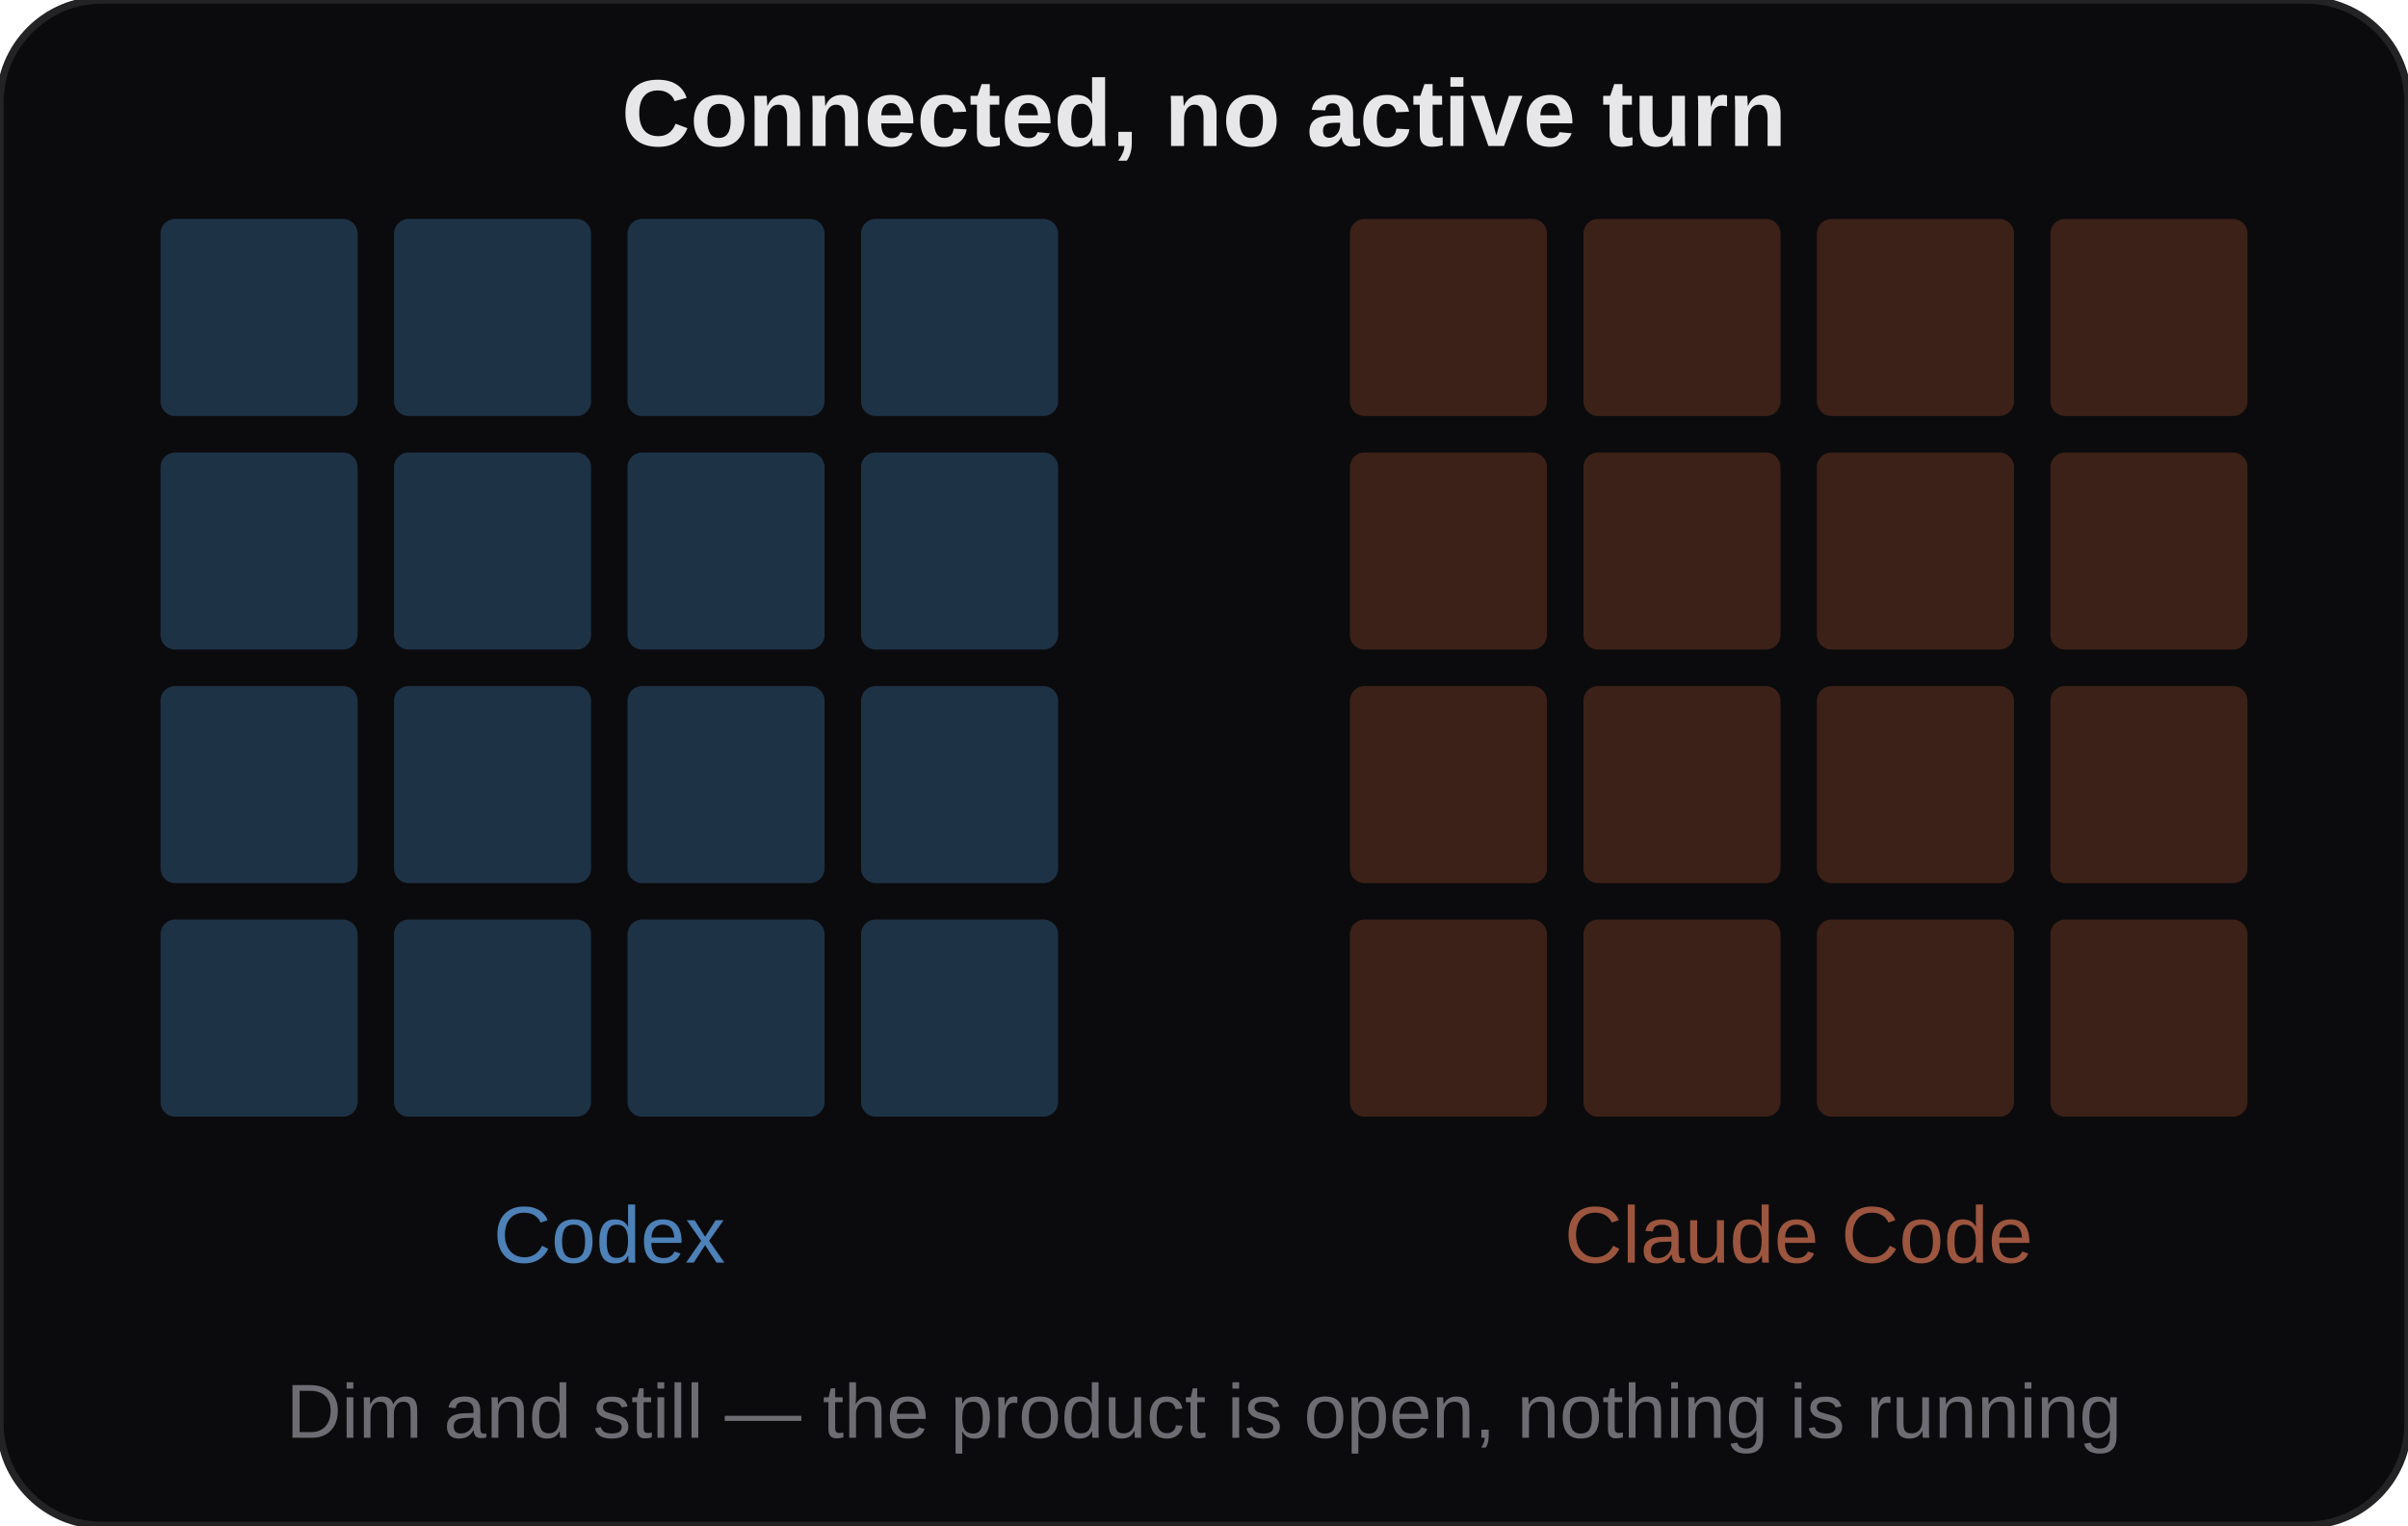
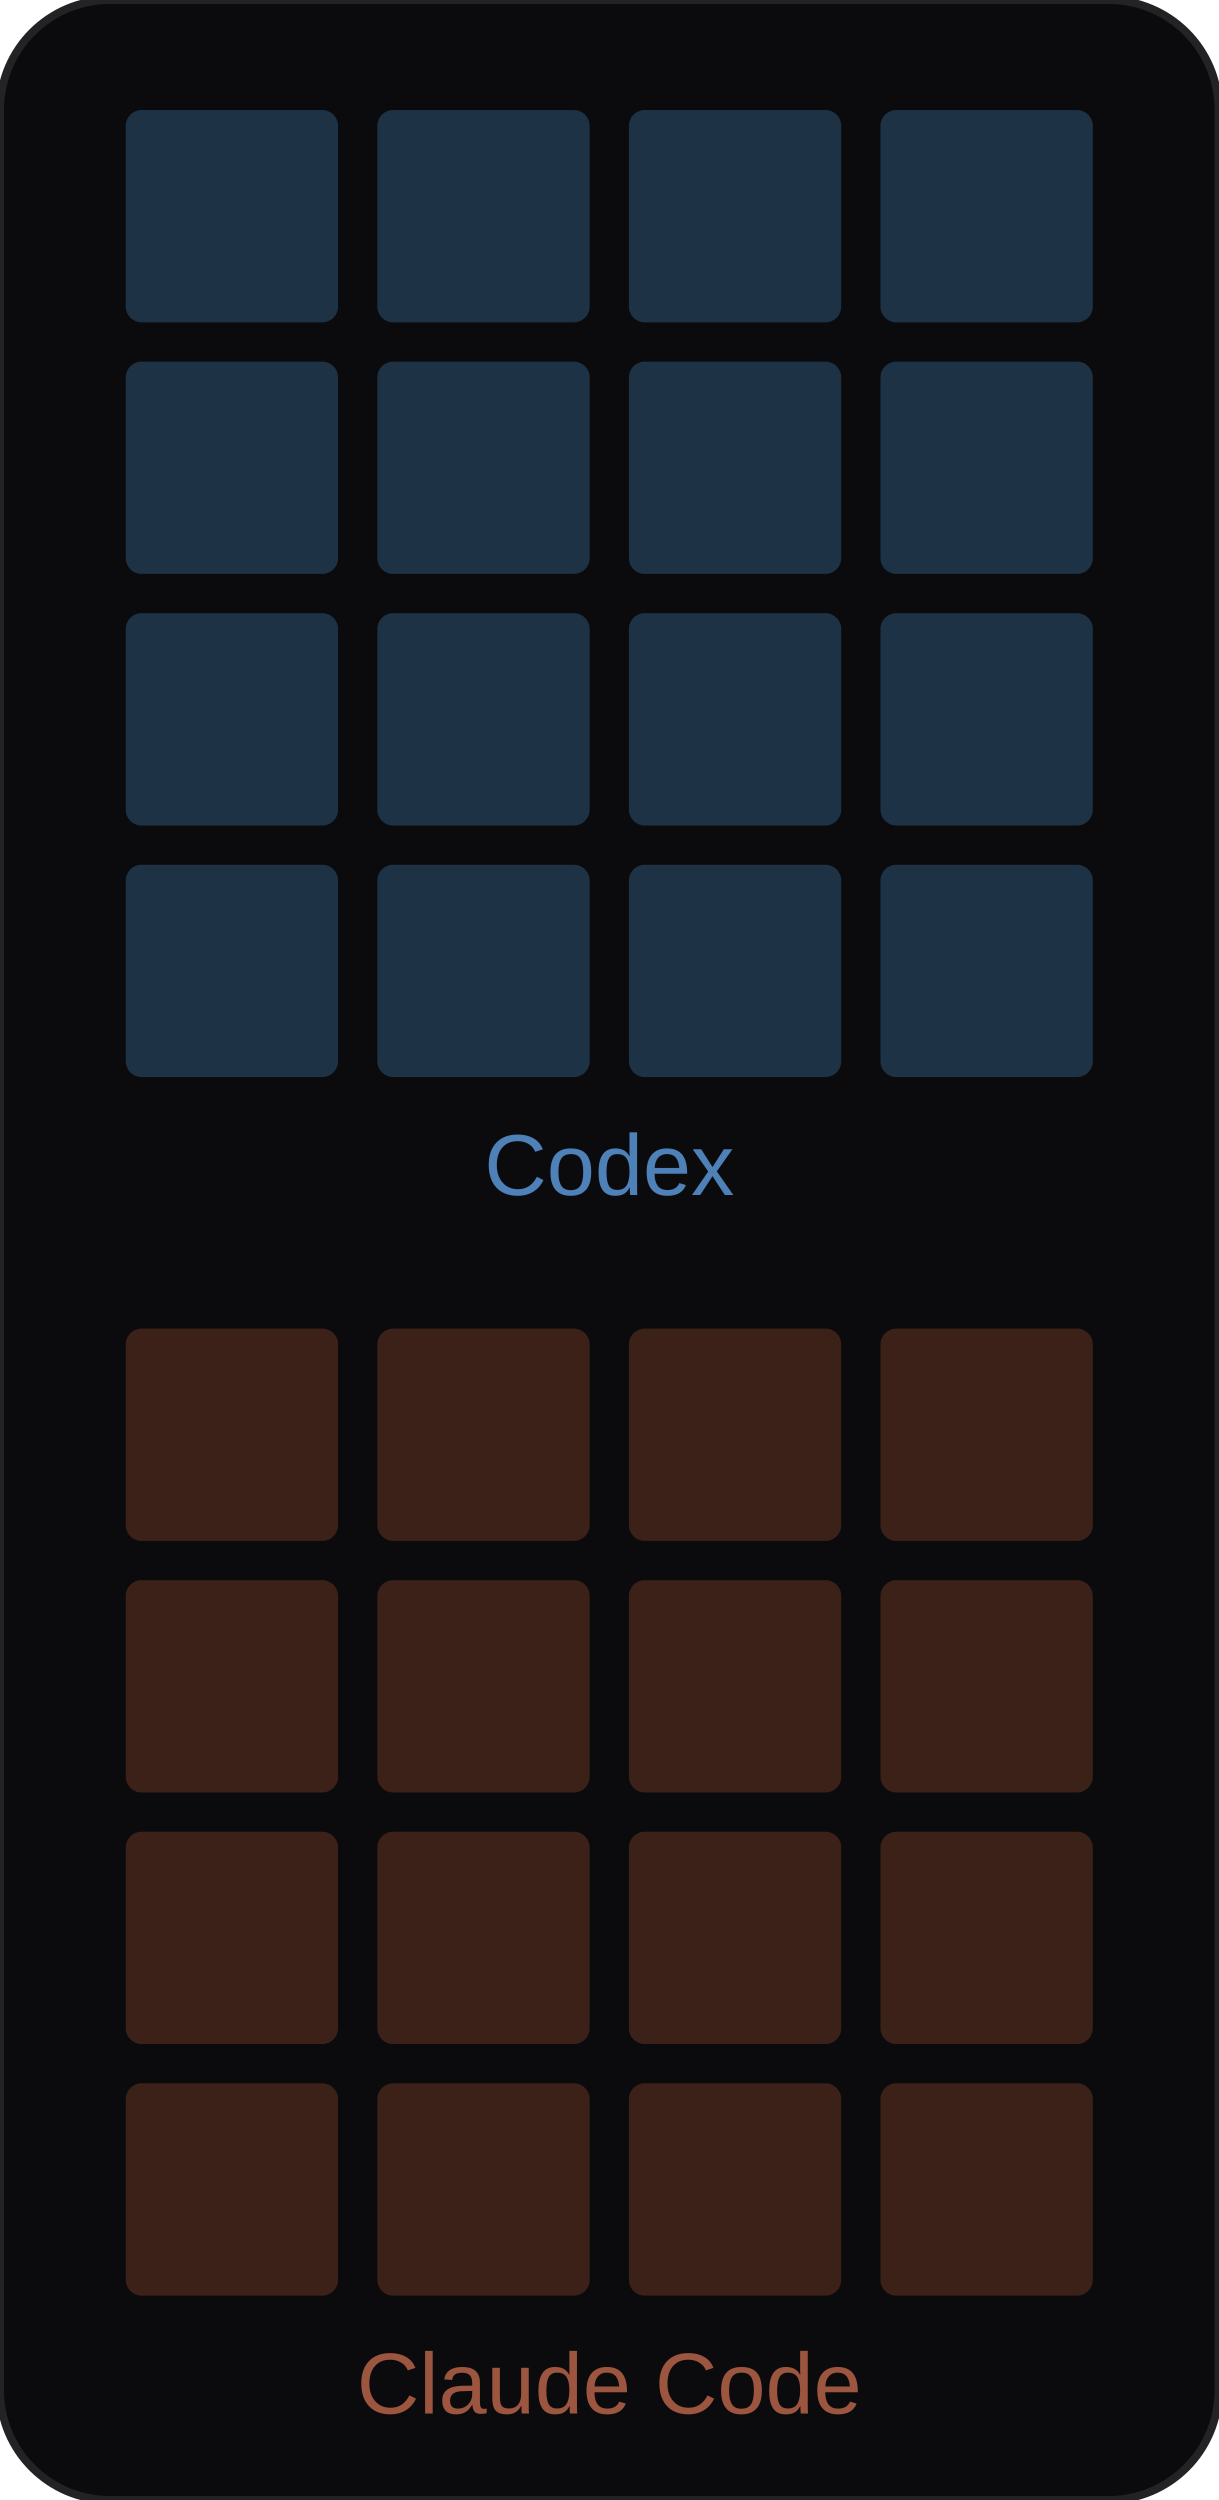
- <svg xmlns="http://www.w3.org/2000/svg" viewBox="0 0 330 209" width="330" height="209" role="img" aria-label="Connected, no active turn: Codex and Claude Code status matrix">
-   <rect x="0" y="0" width="330" height="209" rx="14" ry="14" fill="#0B0B0D" stroke="#232326" stroke-width="1" />
-   <text x="165.0" y="20" text-anchor="middle" font-family="-apple-system, 'SF Pro Text', 'Helvetica Neue', Arial, sans-serif" font-size="13" font-weight="600" fill="#E7E7EA">Connected, no active turn</text>
-   <g transform="translate(22,30)">
+ <svg xmlns="http://www.w3.org/2000/svg" viewBox="0 0 155 318" width="155" height="318" role="img" aria-label="Connected, no active turn: Codex and Claude Code status matrix">
+   <rect x="0" y="0" width="155" height="318" rx="14" ry="14" fill="#0B0B0D" stroke="#232326" stroke-width="1" />
+   <g transform="translate(16,14)">
    <rect x="0" y="0" width="27" height="27" rx="2" ry="2" fill="#101B26" />
    <rect x="0" y="0" width="27" height="27" rx="2" ry="2" fill="#6CB4FF" opacity="0.150" />
    <rect x="32" y="0" width="27" height="27" rx="2" ry="2" fill="#101B26" />
    <rect x="32" y="0" width="27" height="27" rx="2" ry="2" fill="#6CB4FF" opacity="0.150" />
    <rect x="64" y="0" width="27" height="27" rx="2" ry="2" fill="#101B26" />
    <rect x="64" y="0" width="27" height="27" rx="2" ry="2" fill="#6CB4FF" opacity="0.150" />
    <rect x="96" y="0" width="27" height="27" rx="2" ry="2" fill="#101B26" />
    <rect x="96" y="0" width="27" height="27" rx="2" ry="2" fill="#6CB4FF" opacity="0.150" />
    <rect x="0" y="32" width="27" height="27" rx="2" ry="2" fill="#101B26" />
    <rect x="0" y="32" width="27" height="27" rx="2" ry="2" fill="#6CB4FF" opacity="0.150" />
    <rect x="32" y="32" width="27" height="27" rx="2" ry="2" fill="#101B26" />
    <rect x="32" y="32" width="27" height="27" rx="2" ry="2" fill="#6CB4FF" opacity="0.150" />
    <rect x="64" y="32" width="27" height="27" rx="2" ry="2" fill="#101B26" />
    <rect x="64" y="32" width="27" height="27" rx="2" ry="2" fill="#6CB4FF" opacity="0.150" />
    <rect x="96" y="32" width="27" height="27" rx="2" ry="2" fill="#101B26" />
    <rect x="96" y="32" width="27" height="27" rx="2" ry="2" fill="#6CB4FF" opacity="0.150" />
    <rect x="0" y="64" width="27" height="27" rx="2" ry="2" fill="#101B26" />
    <rect x="0" y="64" width="27" height="27" rx="2" ry="2" fill="#6CB4FF" opacity="0.150" />
    <rect x="32" y="64" width="27" height="27" rx="2" ry="2" fill="#101B26" />
    <rect x="32" y="64" width="27" height="27" rx="2" ry="2" fill="#6CB4FF" opacity="0.150" />
    <rect x="64" y="64" width="27" height="27" rx="2" ry="2" fill="#101B26" />
    <rect x="64" y="64" width="27" height="27" rx="2" ry="2" fill="#6CB4FF" opacity="0.150" />
    <rect x="96" y="64" width="27" height="27" rx="2" ry="2" fill="#101B26" />
    <rect x="96" y="64" width="27" height="27" rx="2" ry="2" fill="#6CB4FF" opacity="0.150" />
    <rect x="0" y="96" width="27" height="27" rx="2" ry="2" fill="#101B26" />
    <rect x="0" y="96" width="27" height="27" rx="2" ry="2" fill="#6CB4FF" opacity="0.150" />
    <rect x="32" y="96" width="27" height="27" rx="2" ry="2" fill="#101B26" />
    <rect x="32" y="96" width="27" height="27" rx="2" ry="2" fill="#6CB4FF" opacity="0.150" />
    <rect x="64" y="96" width="27" height="27" rx="2" ry="2" fill="#101B26" />
    <rect x="64" y="96" width="27" height="27" rx="2" ry="2" fill="#6CB4FF" opacity="0.150" />
    <rect x="96" y="96" width="27" height="27" rx="2" ry="2" fill="#101B26" />
    <rect x="96" y="96" width="27" height="27" rx="2" ry="2" fill="#6CB4FF" opacity="0.150" />
  </g>
-   <g transform="translate(185,30)">
+   <text x="77.5" y="152" text-anchor="middle" font-family="-apple-system, 'SF Pro Text', 'Helvetica Neue', Arial, sans-serif" font-size="11" fill="#4D81B7">Codex</text>
+   <g transform="translate(16,169)">
    <rect x="0" y="0" width="27" height="27" rx="2" ry="2" fill="#21120D" />
    <rect x="0" y="0" width="27" height="27" rx="2" ry="2" fill="#D97757" opacity="0.150" />
    <rect x="32" y="0" width="27" height="27" rx="2" ry="2" fill="#21120D" />
    <rect x="32" y="0" width="27" height="27" rx="2" ry="2" fill="#D97757" opacity="0.150" />
    <rect x="64" y="0" width="27" height="27" rx="2" ry="2" fill="#21120D" />
    <rect x="64" y="0" width="27" height="27" rx="2" ry="2" fill="#D97757" opacity="0.150" />
    <rect x="96" y="0" width="27" height="27" rx="2" ry="2" fill="#21120D" />
    <rect x="96" y="0" width="27" height="27" rx="2" ry="2" fill="#D97757" opacity="0.150" />
    <rect x="0" y="32" width="27" height="27" rx="2" ry="2" fill="#21120D" />
    <rect x="0" y="32" width="27" height="27" rx="2" ry="2" fill="#D97757" opacity="0.150" />
    <rect x="32" y="32" width="27" height="27" rx="2" ry="2" fill="#21120D" />
    <rect x="32" y="32" width="27" height="27" rx="2" ry="2" fill="#D97757" opacity="0.150" />
    <rect x="64" y="32" width="27" height="27" rx="2" ry="2" fill="#21120D" />
    <rect x="64" y="32" width="27" height="27" rx="2" ry="2" fill="#D97757" opacity="0.150" />
    <rect x="96" y="32" width="27" height="27" rx="2" ry="2" fill="#21120D" />
    <rect x="96" y="32" width="27" height="27" rx="2" ry="2" fill="#D97757" opacity="0.150" />
    <rect x="0" y="64" width="27" height="27" rx="2" ry="2" fill="#21120D" />
    <rect x="0" y="64" width="27" height="27" rx="2" ry="2" fill="#D97757" opacity="0.150" />
    <rect x="32" y="64" width="27" height="27" rx="2" ry="2" fill="#21120D" />
    <rect x="32" y="64" width="27" height="27" rx="2" ry="2" fill="#D97757" opacity="0.150" />
    <rect x="64" y="64" width="27" height="27" rx="2" ry="2" fill="#21120D" />
    <rect x="64" y="64" width="27" height="27" rx="2" ry="2" fill="#D97757" opacity="0.150" />
    <rect x="96" y="64" width="27" height="27" rx="2" ry="2" fill="#21120D" />
    <rect x="96" y="64" width="27" height="27" rx="2" ry="2" fill="#D97757" opacity="0.150" />
    <rect x="0" y="96" width="27" height="27" rx="2" ry="2" fill="#21120D" />
    <rect x="0" y="96" width="27" height="27" rx="2" ry="2" fill="#D97757" opacity="0.150" />
    <rect x="32" y="96" width="27" height="27" rx="2" ry="2" fill="#21120D" />
    <rect x="32" y="96" width="27" height="27" rx="2" ry="2" fill="#D97757" opacity="0.150" />
    <rect x="64" y="96" width="27" height="27" rx="2" ry="2" fill="#21120D" />
    <rect x="64" y="96" width="27" height="27" rx="2" ry="2" fill="#D97757" opacity="0.150" />
    <rect x="96" y="96" width="27" height="27" rx="2" ry="2" fill="#21120D" />
    <rect x="96" y="96" width="27" height="27" rx="2" ry="2" fill="#D97757" opacity="0.150" />
  </g>
-   <text x="83.5" y="173" text-anchor="middle" font-family="-apple-system, 'SF Pro Text', 'Helvetica Neue', Arial, sans-serif" font-size="11" fill="#4D81B7">Codex</text>
-   <text x="246.5" y="173" text-anchor="middle" font-family="-apple-system, 'SF Pro Text', 'Helvetica Neue', Arial, sans-serif" font-size="11" fill="#9C553E">Claude Code</text>
-   <text x="165.0" y="197" text-anchor="middle" font-family="-apple-system, 'SF Pro Text', 'Helvetica Neue', Arial, sans-serif" font-size="10.5" fill="#6C6C72">Dim and still — the product is open, nothing is running</text>
+   <text x="77.5" y="307" text-anchor="middle" font-family="-apple-system, 'SF Pro Text', 'Helvetica Neue', Arial, sans-serif" font-size="11" fill="#9C553E">Claude Code</text>
</svg>
